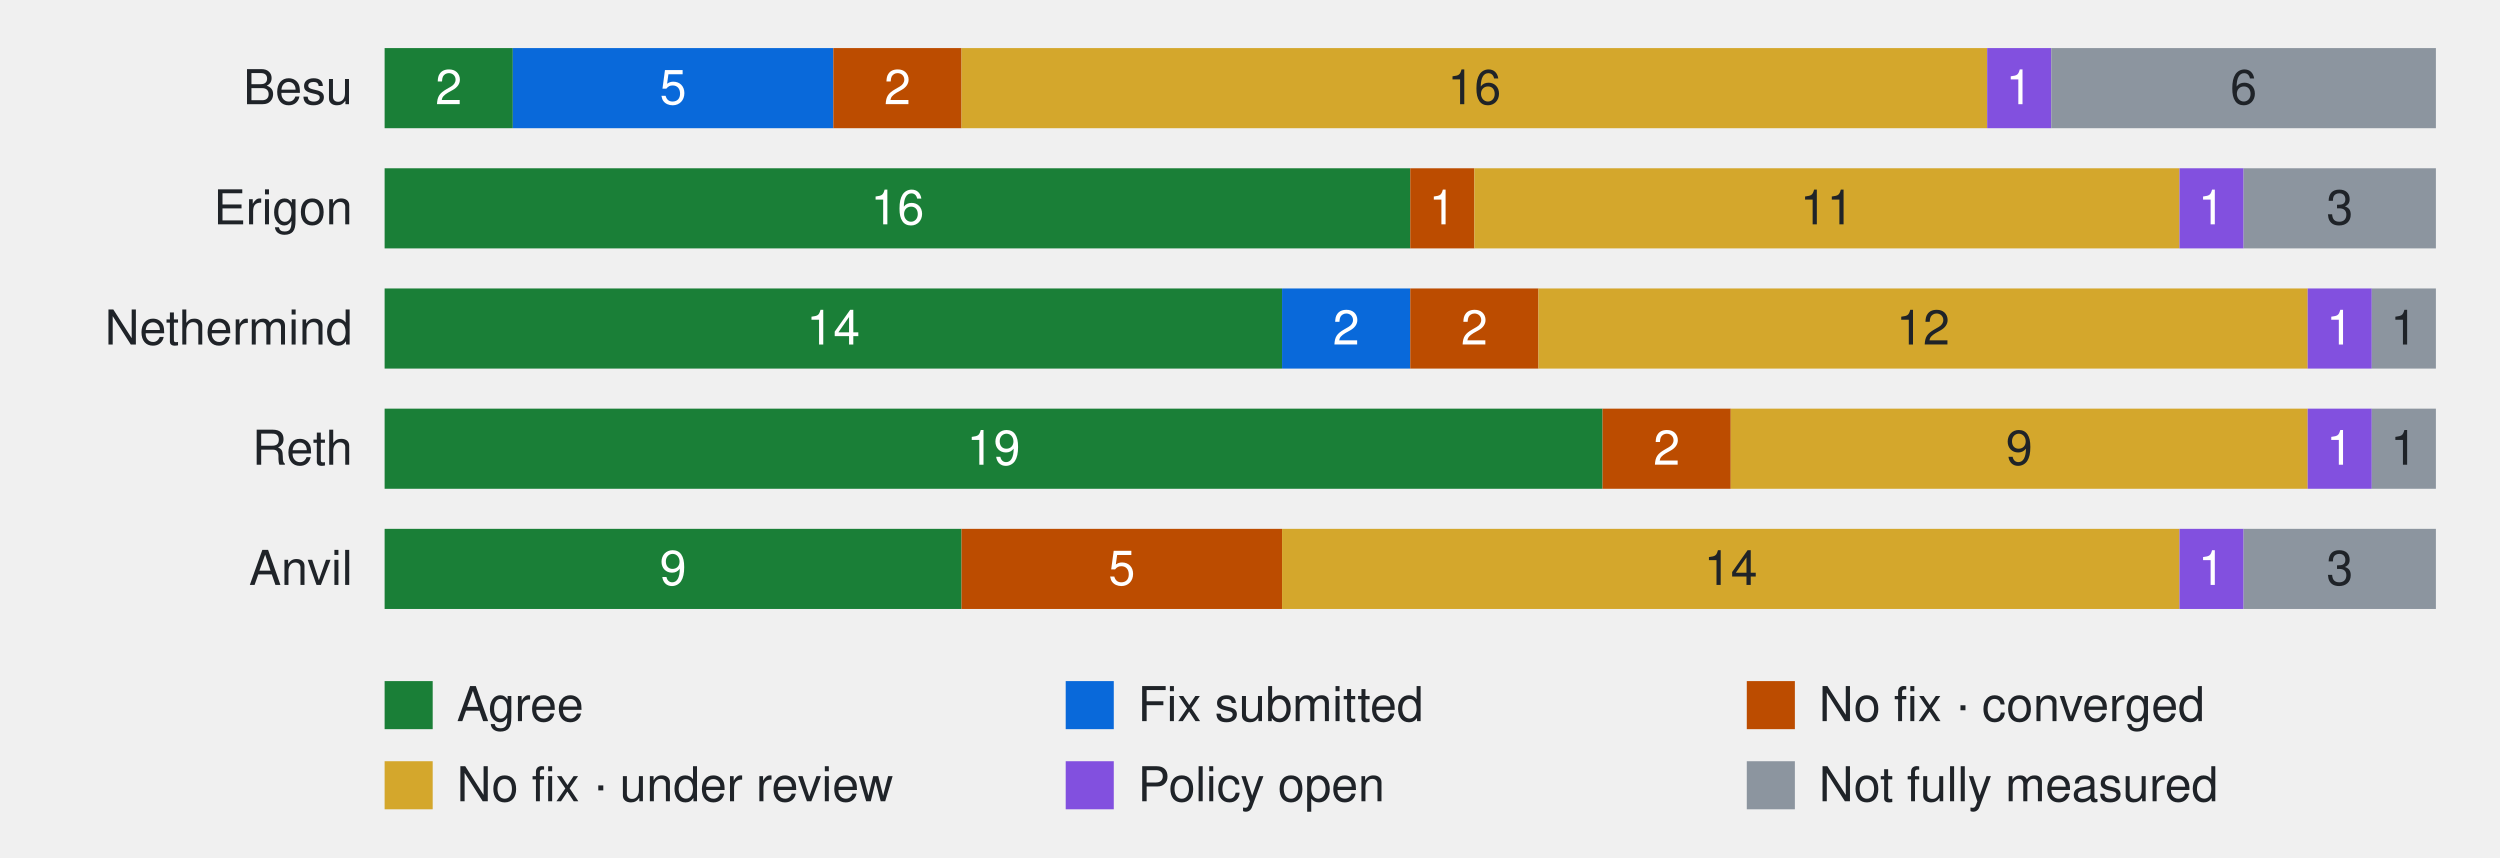
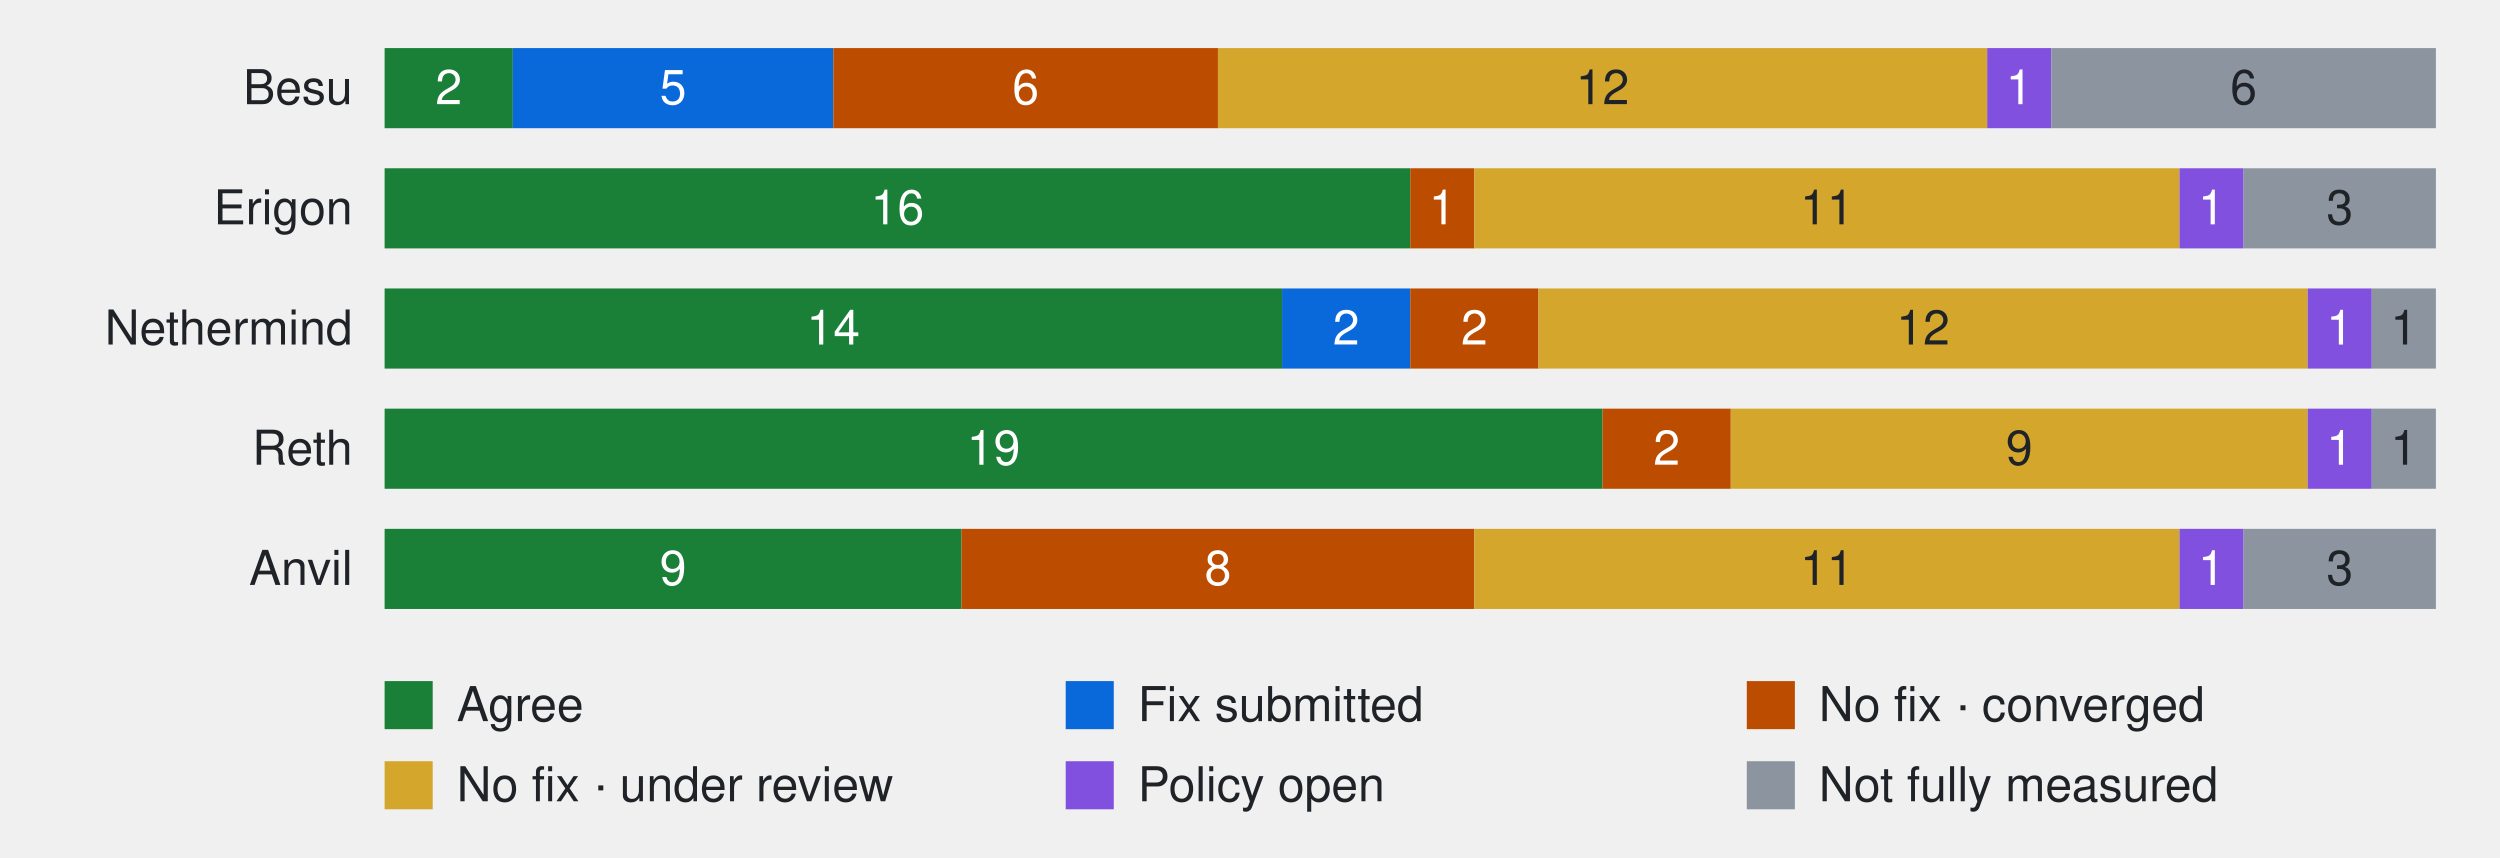
<svg xmlns="http://www.w3.org/2000/svg" width="624" height="214" viewBox="0 0 624 214" role="img" aria-labelledby="title">
  <style>text{font-family:-apple-system,BlinkMacSystemFont,"Segoe UI",Helvetica,Arial,sans-serif;font-size:12px}.label{fill:#1f2328}@media (prefers-color-scheme:dark){.label{fill:#e6edf3}}</style>
  <text class="label" x="88" y="26" text-anchor="end">Besu</text>
  <rect x="96" y="12" width="32" height="20" fill="#1a7f37" />
  <text x="112" y="26" text-anchor="middle" fill="#ffffff">2</text>
  <rect x="128" y="12" width="80" height="20" fill="#0969da" />
  <text x="168" y="26" text-anchor="middle" fill="#ffffff">5</text>
-   <rect x="208" y="12" width="32" height="20" fill="#bc4c00" />
-   <text x="224" y="26" text-anchor="middle" fill="#ffffff">2</text>
-   <rect x="240" y="12" width="256" height="20" fill="#d4a72c" />
-   <text x="368" y="26" text-anchor="middle" fill="#1f2328">16</text>
+   <rect x="208" y="12" width="96" height="20" fill="#bc4c00" />
+   <text x="256" y="26" text-anchor="middle" fill="#ffffff">6</text>
+   <rect x="304" y="12" width="192" height="20" fill="#d4a72c" />
+   <text x="400" y="26" text-anchor="middle" fill="#1f2328">12</text>
  <rect x="496" y="12" width="16" height="20" fill="#8250df" />
  <text x="504" y="26" text-anchor="middle" fill="#ffffff">1</text>
  <rect x="512" y="12" width="96" height="20" fill="#8c959f" />
  <text x="560" y="26" text-anchor="middle" fill="#1f2328">6</text>
  <text class="label" x="88" y="56" text-anchor="end">Erigon</text>
  <rect x="96" y="42" width="256" height="20" fill="#1a7f37" />
  <text x="224" y="56" text-anchor="middle" fill="#ffffff">16</text>
  <rect x="352" y="42" width="16" height="20" fill="#bc4c00" />
  <text x="360" y="56" text-anchor="middle" fill="#ffffff">1</text>
  <rect x="368" y="42" width="176" height="20" fill="#d4a72c" />
  <text x="456" y="56" text-anchor="middle" fill="#1f2328">11</text>
  <rect x="544" y="42" width="16" height="20" fill="#8250df" />
  <text x="552" y="56" text-anchor="middle" fill="#ffffff">1</text>
  <rect x="560" y="42" width="48" height="20" fill="#8c959f" />
  <text x="584" y="56" text-anchor="middle" fill="#1f2328">3</text>
  <text class="label" x="88" y="86" text-anchor="end">Nethermind</text>
  <rect x="96" y="72" width="224" height="20" fill="#1a7f37" />
  <text x="208" y="86" text-anchor="middle" fill="#ffffff">14</text>
  <rect x="320" y="72" width="32" height="20" fill="#0969da" />
  <text x="336" y="86" text-anchor="middle" fill="#ffffff">2</text>
  <rect x="352" y="72" width="32" height="20" fill="#bc4c00" />
  <text x="368" y="86" text-anchor="middle" fill="#ffffff">2</text>
  <rect x="384" y="72" width="192" height="20" fill="#d4a72c" />
  <text x="480" y="86" text-anchor="middle" fill="#1f2328">12</text>
  <rect x="576" y="72" width="16" height="20" fill="#8250df" />
  <text x="584" y="86" text-anchor="middle" fill="#ffffff">1</text>
  <rect x="592" y="72" width="16" height="20" fill="#8c959f" />
  <text x="600" y="86" text-anchor="middle" fill="#1f2328">1</text>
  <text class="label" x="88" y="116" text-anchor="end">Reth</text>
  <rect x="96" y="102" width="304" height="20" fill="#1a7f37" />
  <text x="248" y="116" text-anchor="middle" fill="#ffffff">19</text>
  <rect x="400" y="102" width="32" height="20" fill="#bc4c00" />
  <text x="416" y="116" text-anchor="middle" fill="#ffffff">2</text>
  <rect x="432" y="102" width="144" height="20" fill="#d4a72c" />
  <text x="504" y="116" text-anchor="middle" fill="#1f2328">9</text>
  <rect x="576" y="102" width="16" height="20" fill="#8250df" />
  <text x="584" y="116" text-anchor="middle" fill="#ffffff">1</text>
  <rect x="592" y="102" width="16" height="20" fill="#8c959f" />
  <text x="600" y="116" text-anchor="middle" fill="#1f2328">1</text>
  <text class="label" x="88" y="146" text-anchor="end">Anvil</text>
  <rect x="96" y="132" width="144" height="20" fill="#1a7f37" />
  <text x="168" y="146" text-anchor="middle" fill="#ffffff">9</text>
-   <rect x="240" y="132" width="80" height="20" fill="#bc4c00" />
-   <text x="280" y="146" text-anchor="middle" fill="#ffffff">5</text>
-   <rect x="320" y="132" width="224" height="20" fill="#d4a72c" />
-   <text x="432" y="146" text-anchor="middle" fill="#1f2328">14</text>
+   <rect x="240" y="132" width="128" height="20" fill="#bc4c00" />
+   <text x="304" y="146" text-anchor="middle" fill="#ffffff">8</text>
+   <rect x="368" y="132" width="176" height="20" fill="#d4a72c" />
+   <text x="456" y="146" text-anchor="middle" fill="#1f2328">11</text>
  <rect x="544" y="132" width="16" height="20" fill="#8250df" />
  <text x="552" y="146" text-anchor="middle" fill="#ffffff">1</text>
  <rect x="560" y="132" width="48" height="20" fill="#8c959f" />
  <text x="584" y="146" text-anchor="middle" fill="#1f2328">3</text>
  <rect x="96" y="170" width="12" height="12" fill="#1a7f37" />
  <text class="label" x="114" y="180">Agree</text>
  <rect x="266" y="170" width="12" height="12" fill="#0969da" />
  <text class="label" x="284" y="180">Fix submitted</text>
  <rect x="436" y="170" width="12" height="12" fill="#bc4c00" />
  <text class="label" x="454" y="180">No fix · converged</text>
  <rect x="96" y="190" width="12" height="12" fill="#d4a72c" />
  <text class="label" x="114" y="200">No fix · under review</text>
  <rect x="266" y="190" width="12" height="12" fill="#8250df" />
  <text class="label" x="284" y="200">Policy open</text>
  <rect x="436" y="190" width="12" height="12" fill="#8c959f" />
  <text class="label" x="454" y="200">Not fully measured</text>
</svg>
